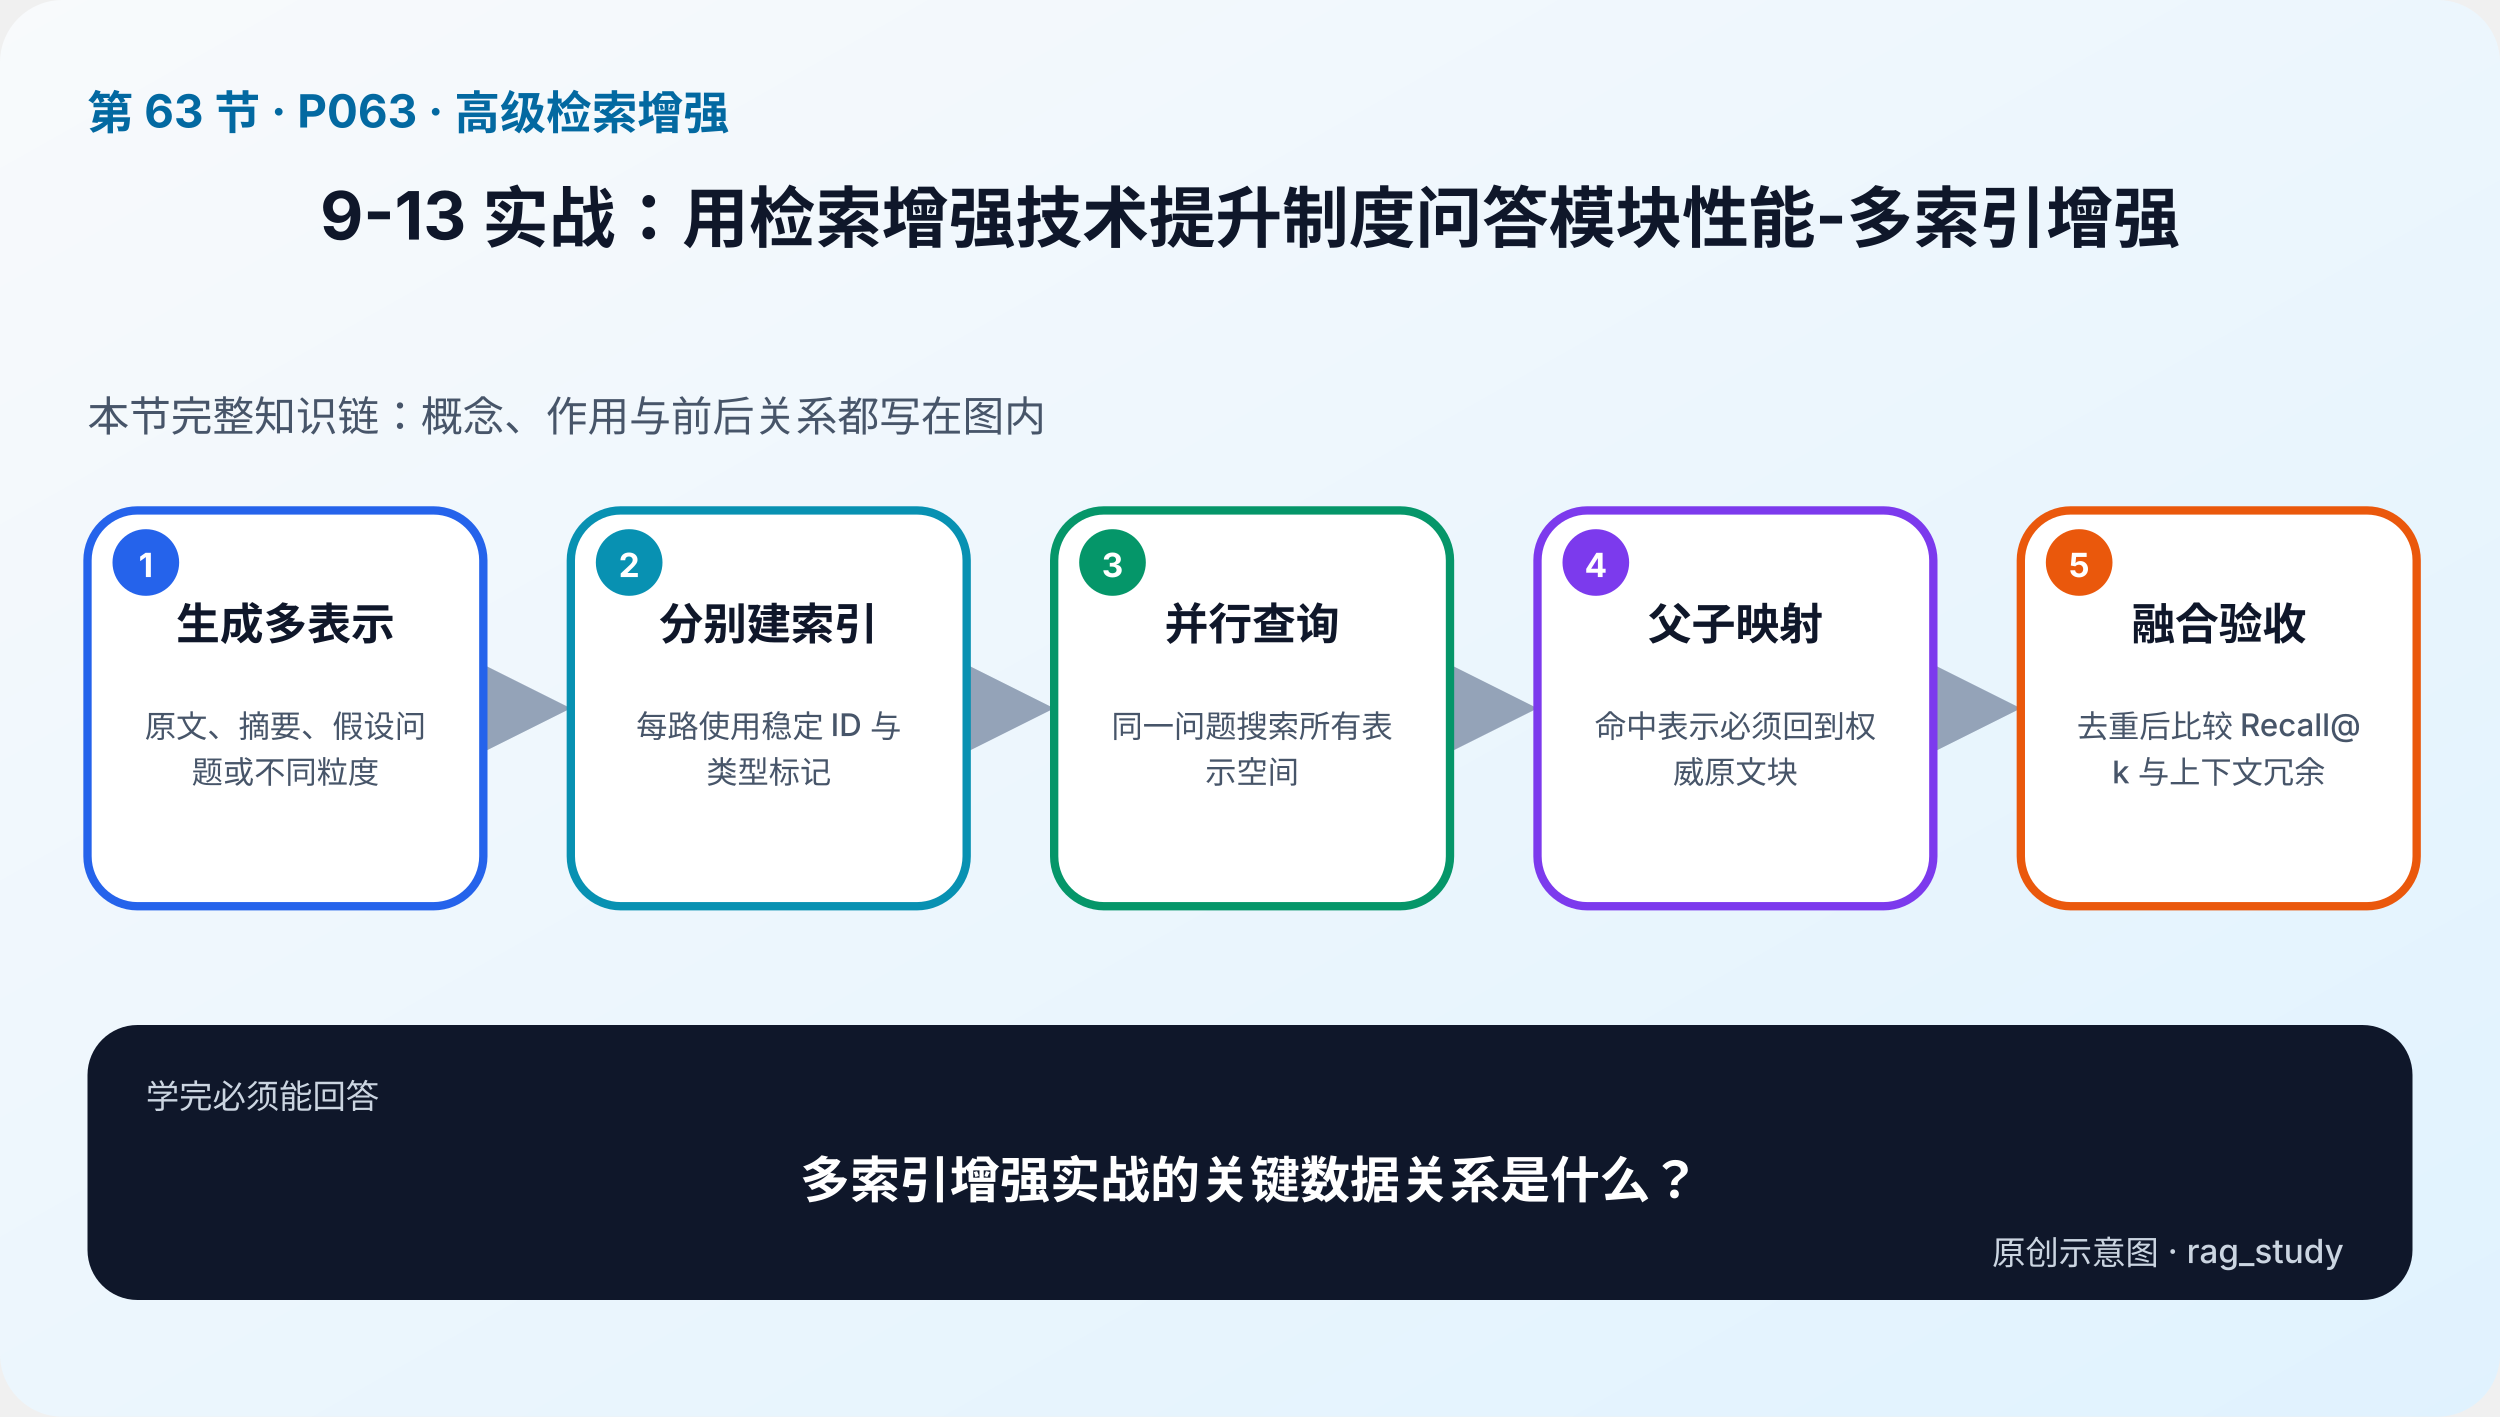
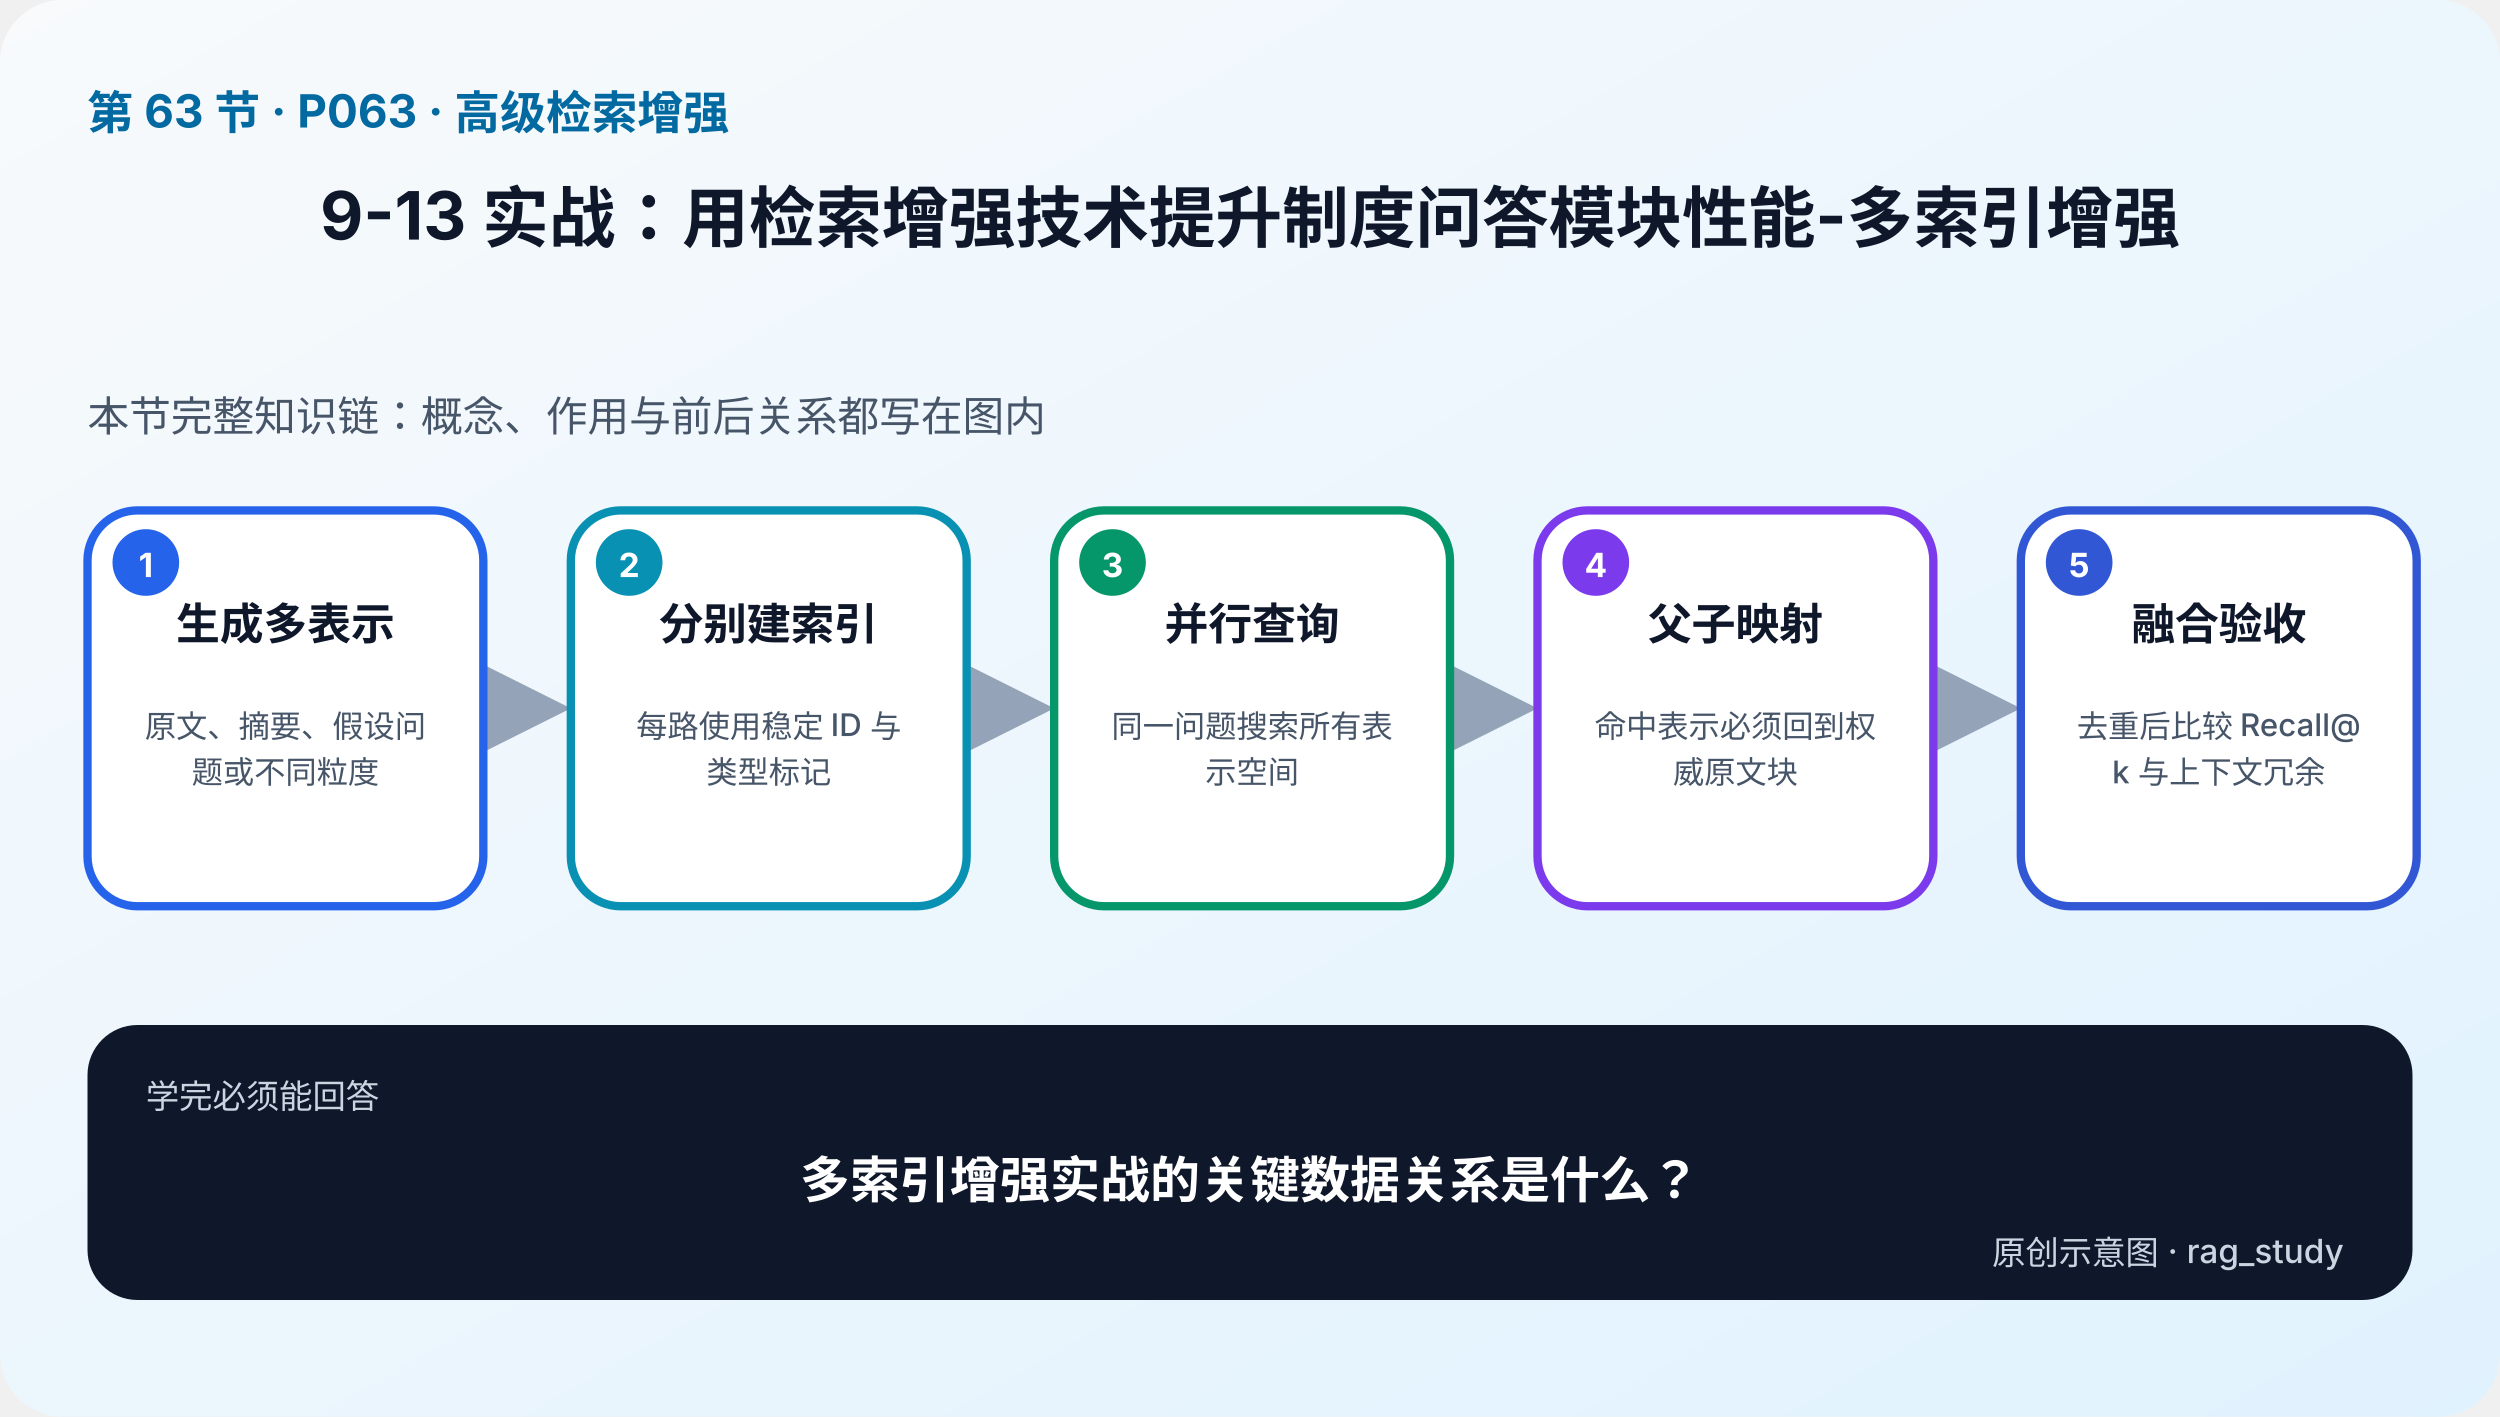
<svg xmlns="http://www.w3.org/2000/svg" role="img" width="1200" height="680" viewBox="0 0 1200 680">
  <defs>
    <linearGradient id="bg" x1="0" x2="1" y1="0" y2="1">
      <stop offset="0" stop-color="#f8fafc" />
      <stop offset="1" stop-color="#e0f2fe" />
    </linearGradient>
    <marker id="arrow" markerWidth="12" markerHeight="12" refX="10" refY="6" orient="auto">
      <path d="M0,0 L12,6 L0,12 z" fill="#94a3b8" />
    </marker>
    <style>
      .chapter { font: 700 22px -apple-system,BlinkMacSystemFont,"Segoe UI","PingFang SC",sans-serif; fill:#0369a1; }
      .title { font: 700 32px -apple-system,BlinkMacSystemFont,"Segoe UI","PingFang SC",sans-serif; fill:#0f172a; }
      .number { font: 700 16px -apple-system,BlinkMacSystemFont,"Segoe UI","PingFang SC",sans-serif; fill:white; }
      .node { font: 700 21px -apple-system,BlinkMacSystemFont,"Segoe UI","PingFang SC",sans-serif; fill:#0f172a; }
      .detail { font: 500 15px -apple-system,BlinkMacSystemFont,"Segoe UI","PingFang SC",sans-serif; fill:#475569; }
      .hint { font: 500 20px -apple-system,BlinkMacSystemFont,"Segoe UI","PingFang SC",sans-serif; fill:#475569; }
      .question { font: 700 24px -apple-system,BlinkMacSystemFont,"Segoe UI","PingFang SC",sans-serif; fill:white; }
      .brand { font: 500 16px -apple-system,BlinkMacSystemFont,"Segoe UI","PingFang SC",sans-serif; fill:#cbd5e1; }
    </style>
  </defs>
  <rect width="1200" height="680" rx="30" fill="url(#bg)" />
  <text x="42" y="62" class="chapter">第 63 节 · P063 · 高级检索增强</text>
  <text x="600" y="115" text-anchor="middle" class="title">9-13 实战：用检索增强技术提升制度问答模块性能-多索引增强</text>
  <text x="42" y="207" class="hint">本节完整知识链：概念、作用与前后关系都写在图内</text>
  <path d="M 236 340 L 266 340" stroke="#94a3b8" stroke-width="4" marker-end="url(#arrow)" />
  <path d="M 468 340 L 498 340" stroke="#94a3b8" stroke-width="4" marker-end="url(#arrow)" />
  <path d="M 700 340 L 730 340" stroke="#94a3b8" stroke-width="4" marker-end="url(#arrow)" />
  <path d="M 932 340 L 962 340" stroke="#94a3b8" stroke-width="4" marker-end="url(#arrow)" />
  <rect x="42" y="245" width="190" height="190" rx="24" fill="white" stroke="#2563eb" stroke-width="4" />
  <circle cx="70" cy="270" r="16" fill="#2563eb" />
  <text x="70" y="277" text-anchor="middle" class="number">1</text>
  <text x="137" y="307" text-anchor="middle" class="node">生成多表示</text>
  <text x="137" y="354" text-anchor="middle" class="detail">原文、摘要、假设问</text>
  <text x="137" y="376" text-anchor="middle" class="detail">题或不同粒度</text>
  <rect x="274" y="245" width="190" height="190" rx="24" fill="white" stroke="#0891b2" stroke-width="4" />
  <circle cx="302" cy="270" r="16" fill="#0891b2" />
  <text x="302" y="277" text-anchor="middle" class="number">2</text>
  <text x="369" y="307" text-anchor="middle" class="node">分别建索引</text>
  <text x="369" y="354" text-anchor="middle" class="detail">每路使用稳定 ID 与</text>
  <text x="369" y="376" text-anchor="middle" class="detail">类型标记</text>
  <rect x="506" y="245" width="190" height="190" rx="24" fill="white" stroke="#059669" stroke-width="4" />
  <circle cx="534" cy="270" r="16" fill="#059669" />
  <text x="534" y="277" text-anchor="middle" class="number">3</text>
  <text x="601" y="307" text-anchor="middle" class="node">并行查询</text>
  <text x="601" y="354" text-anchor="middle" class="detail">同一问题搜索所有表</text>
  <text x="601" y="376" text-anchor="middle" class="detail">示空间</text>
  <rect x="738" y="245" width="190" height="190" rx="24" fill="white" stroke="#7c3aed" stroke-width="4" />
  <circle cx="766" cy="270" r="16" fill="#7c3aed" />
  <text x="766" y="277" text-anchor="middle" class="number">4</text>
  <text x="833" y="307" text-anchor="middle" class="node">父子映射</text>
  <text x="833" y="354" text-anchor="middle" class="detail">命中表示必须回到权</text>
  <text x="833" y="376" text-anchor="middle" class="detail">威原文块</text>
-   <rect x="970" y="245" width="190" height="190" rx="24" fill="white" stroke="#ea580c" stroke-width="4" />
-   <circle cx="998" cy="270" r="16" fill="#ea580c" />
+   <rect x="970" y="245" width="190" height="190" rx="24" fill="white" stroke="#3157d5" stroke-width="4" />
+   <circle cx="998" cy="270" r="16" fill="#3157d5" />
  <text x="998" y="277" text-anchor="middle" class="number">5</text>
  <text x="1065" y="307" text-anchor="middle" class="node">融合验收</text>
  <text x="1065" y="354" text-anchor="middle" class="detail">去重后比较 Recall@</text>
  <text x="1065" y="376" text-anchor="middle" class="detail">k 与上下文冗余</text>
  <rect x="42" y="492" width="1116" height="132" rx="24" fill="#0f172a" />
  <text x="70" y="532" class="brand">学完必须能回答</text>
  <text x="600" y="575" text-anchor="middle" class="question">多索引增强实战的关键数据关系是什么？</text>
  <text x="1125" y="607" text-anchor="end" class="brand">原创示意图 · rag_study</text>
</svg>
